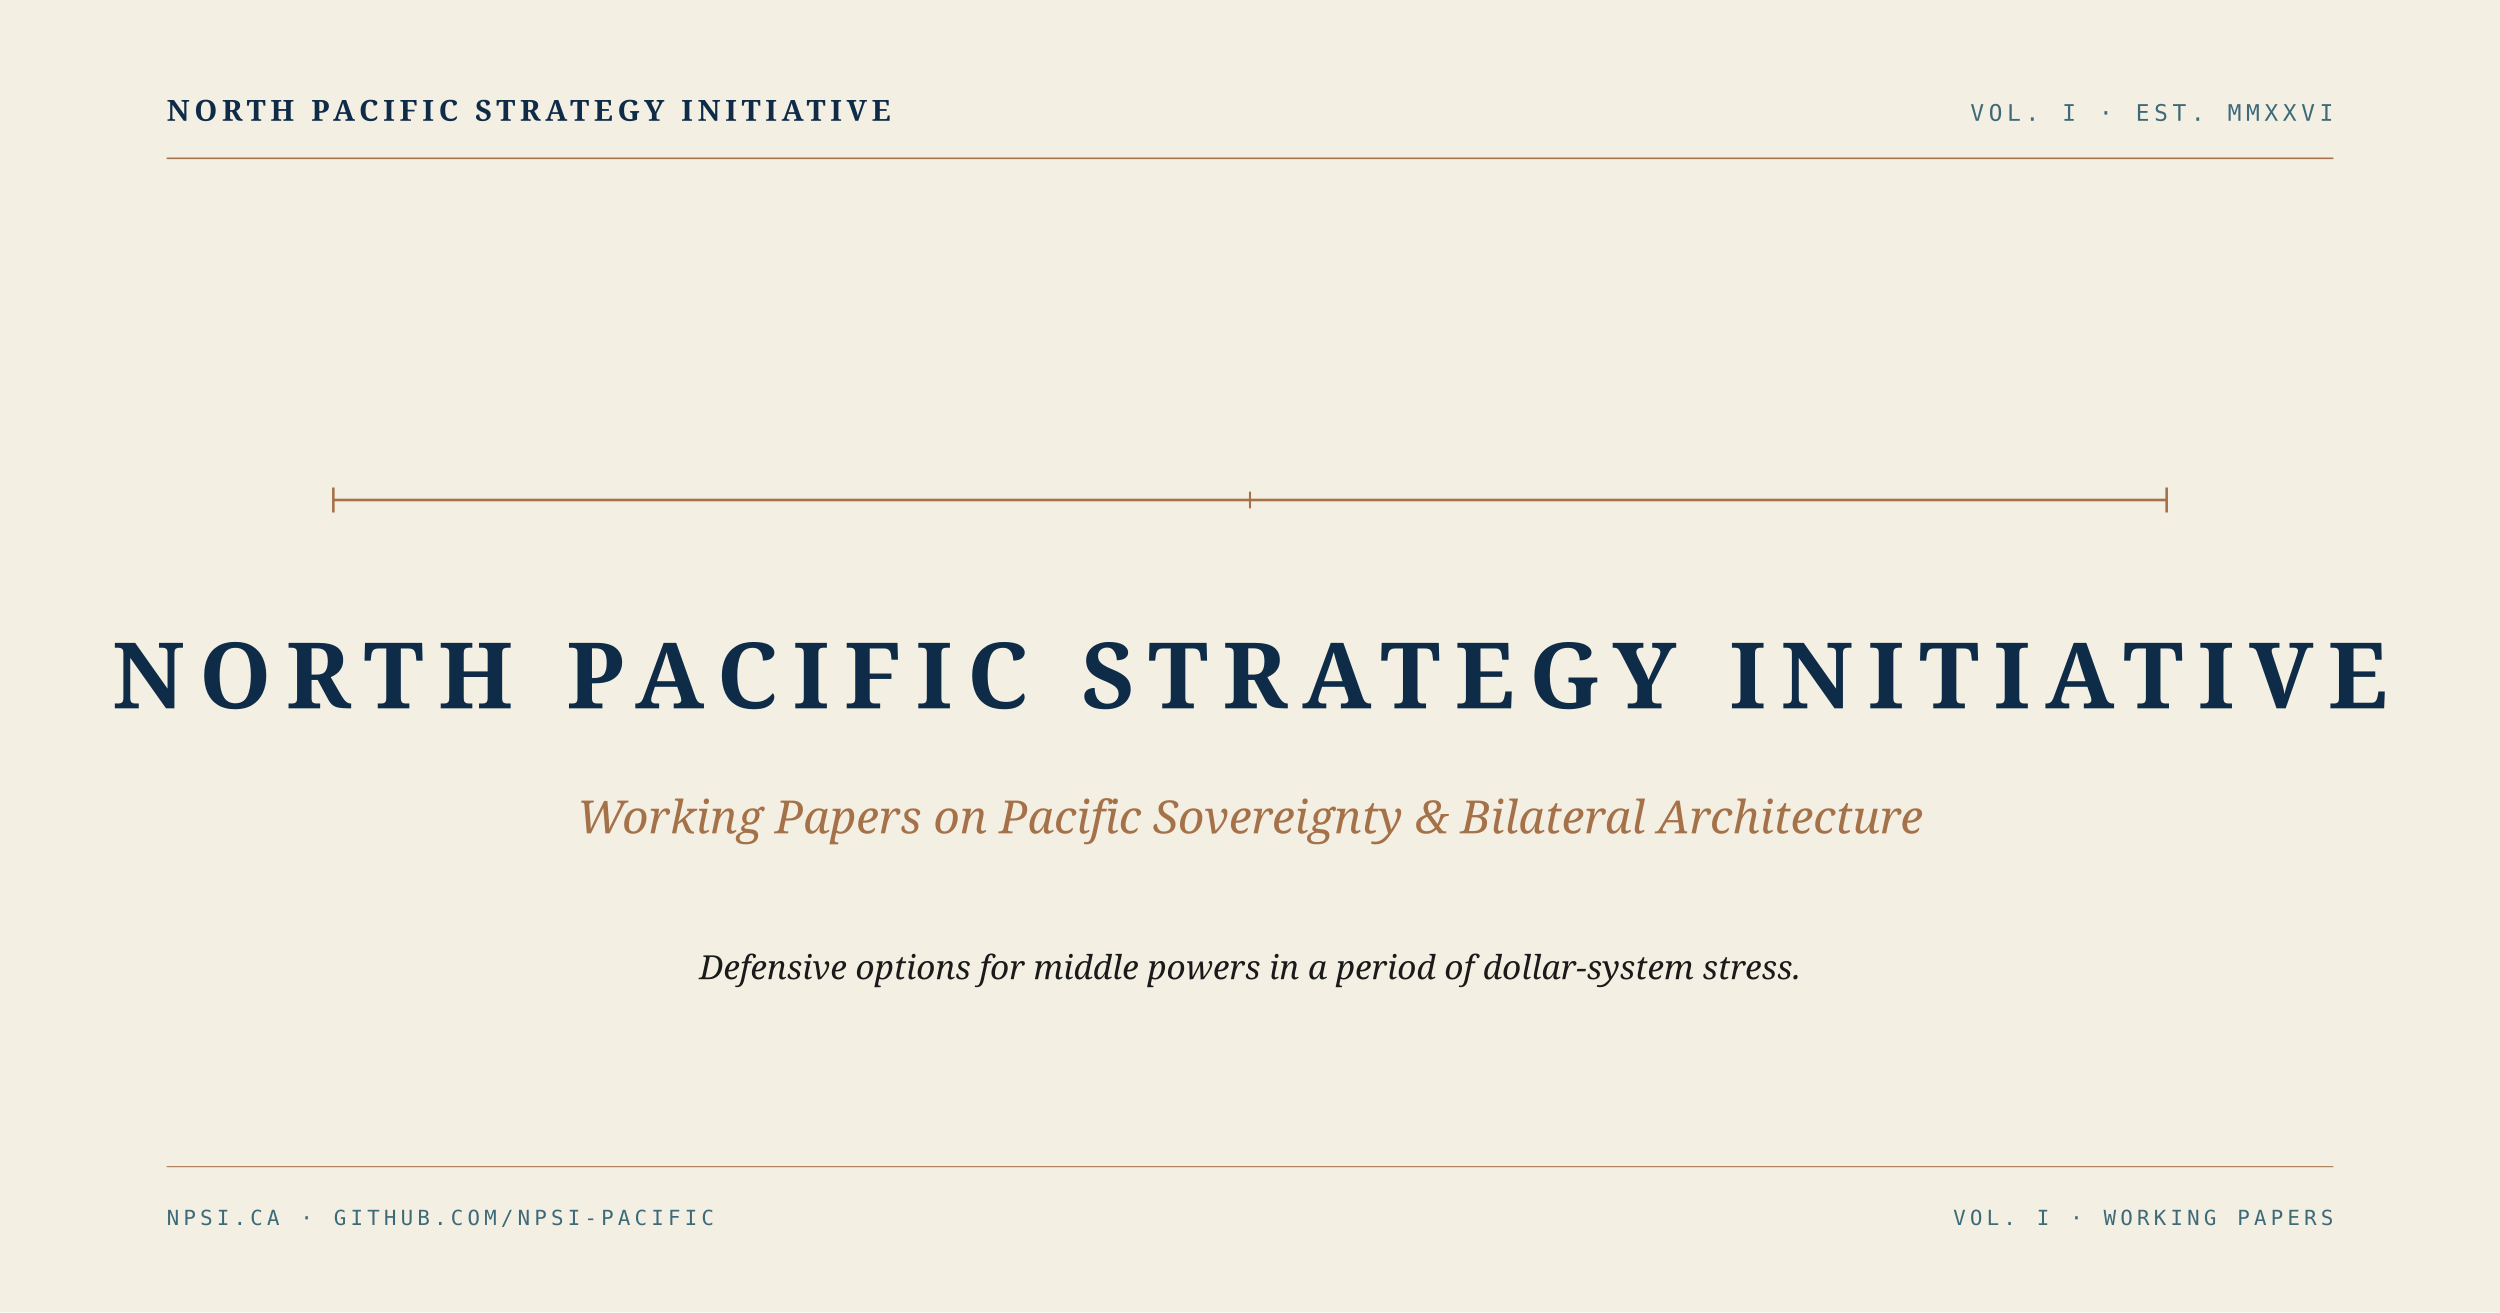
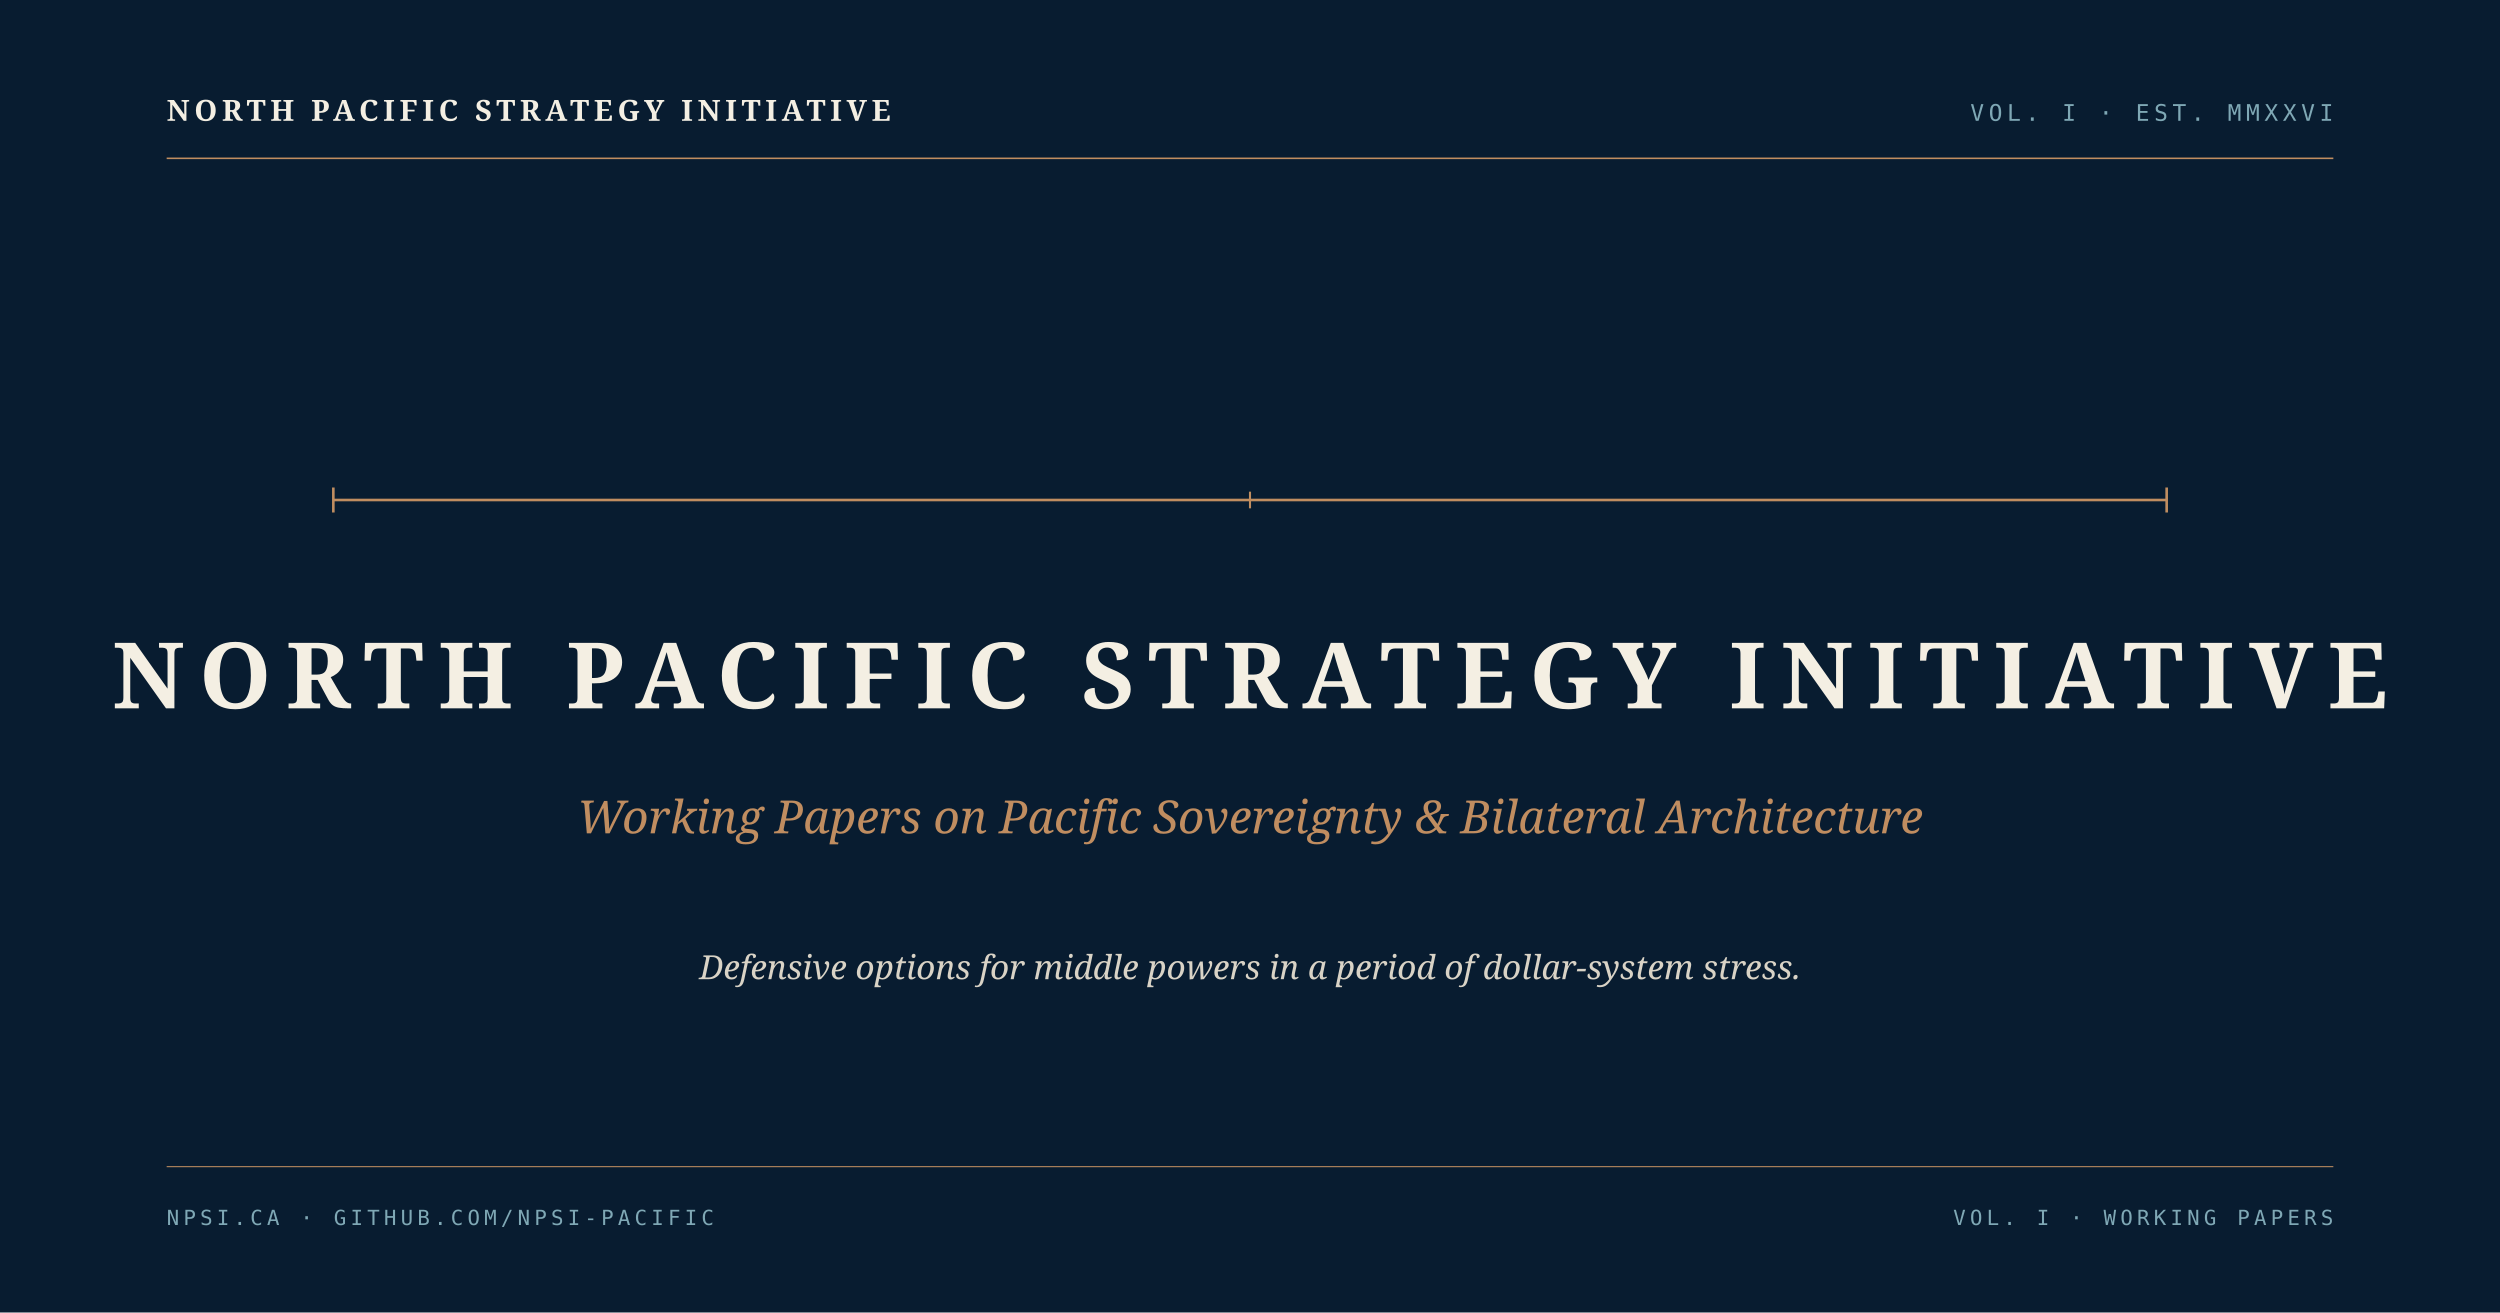
<svg xmlns="http://www.w3.org/2000/svg" viewBox="0 0 1200 630" preserveAspectRatio="xMidYMid meet">
  <defs>
    <style>
      .mark { font-family: 'Source Serif 4', 'EB Garamond', Georgia, serif; font-weight: 700; letter-spacing: 0.16em; }
      .desc { font-family: 'Source Serif 4', 'EB Garamond', Georgia, serif; font-style: italic; font-weight: 400; }
      .vol { font-family: 'JetBrains Mono', 'IBM Plex Mono', monospace; font-weight: 400; letter-spacing: 0.2em; }
      .lede { font-family: 'Source Serif 4', 'EB Garamond', Georgia, serif; font-weight: 400; }
    </style>
  </defs>
-   <rect width="1200" height="630" fill="#F4EFE3" />
-   <text class="mark" x="80" y="58" fill="#0E2B47" font-size="14">NORTH PACIFIC STRATEGY INITIATIVE</text>
-   <text class="vol" x="1120" y="58" text-anchor="end" fill="#3D6A78" font-size="11">VOL. I  ·  EST. MMXXVI</text>
-   <line x1="80" y1="76" x2="1120" y2="76" stroke="#A47148" stroke-width="0.75" />
+   <rect width="1200" height="630" fill="#081C30" />
+   <text class="mark" x="80" y="58" fill="#F4EFE3" font-size="14">NORTH PACIFIC STRATEGY INITIATIVE</text>
+   <text class="vol" x="1120" y="58" text-anchor="end" fill="#7FA8B5" font-size="11">VOL. I  ·  EST. MMXXVI</text>
+   <line x1="80" y1="76" x2="1120" y2="76" stroke="#C08D60" stroke-width="0.75" />
  <g transform="translate(160, 240)">
-     <line x1="0" y1="0" x2="880" y2="0" stroke="#A47148" stroke-width="1.25" />
-     <line x1="0" y1="-6" x2="0" y2="6" stroke="#A47148" stroke-width="1.25" />
-     <line x1="440" y1="-4" x2="440" y2="4" stroke="#A47148" stroke-width="1" />
-     <line x1="880" y1="-6" x2="880" y2="6" stroke="#A47148" stroke-width="1.25" />
+     <line x1="0" y1="0" x2="880" y2="0" stroke="#C08D60" stroke-width="1.25" />
+     <line x1="0" y1="-6" x2="0" y2="6" stroke="#C08D60" stroke-width="1.25" />
+     <line x1="440" y1="-4" x2="440" y2="4" stroke="#C08D60" stroke-width="1" />
+     <line x1="880" y1="-6" x2="880" y2="6" stroke="#C08D60" stroke-width="1.25" />
  </g>
-   <text class="mark" x="600" y="340" text-anchor="middle" fill="#0E2B47" font-size="44">
+   <text class="mark" x="600" y="340" text-anchor="middle" fill="#F4EFE3" font-size="44">
    NORTH PACIFIC STRATEGY INITIATIVE
  </text>
-   <text class="desc" x="600" y="400" text-anchor="middle" fill="#A47148" font-size="22">
+   <text class="desc" x="600" y="400" text-anchor="middle" fill="#C08D60" font-size="22">
    Working Papers on Pacific Sovereignty &amp; Bilateral Architecture
  </text>
-   <text class="lede" x="600" y="470" text-anchor="middle" fill="#1A1A1A" font-size="16" font-style="italic">
+   <text class="lede" x="600" y="470" text-anchor="middle" fill="#D9D3C6" font-size="16" font-style="italic">
    Defensive options for middle powers in a period of dollar-system stress.
  </text>
-   <line x1="80" y1="560" x2="1120" y2="560" stroke="#A47148" stroke-width="0.5" />
-   <text class="vol" x="80" y="588" fill="#3D6A78" font-size="10">NPSI.CA  ·  GITHUB.COM/NPSI-PACIFIC</text>
-   <text class="vol" x="1120" y="588" text-anchor="end" fill="#3D6A78" font-size="10">VOL. I  ·  WORKING PAPERS</text>
+   <line x1="80" y1="560" x2="1120" y2="560" stroke="#C08D60" stroke-width="0.5" />
+   <text class="vol" x="80" y="588" fill="#7FA8B5" font-size="10">NPSI.CA  ·  GITHUB.COM/NPSI-PACIFIC</text>
+   <text class="vol" x="1120" y="588" text-anchor="end" fill="#7FA8B5" font-size="10">VOL. I  ·  WORKING PAPERS</text>
</svg>
